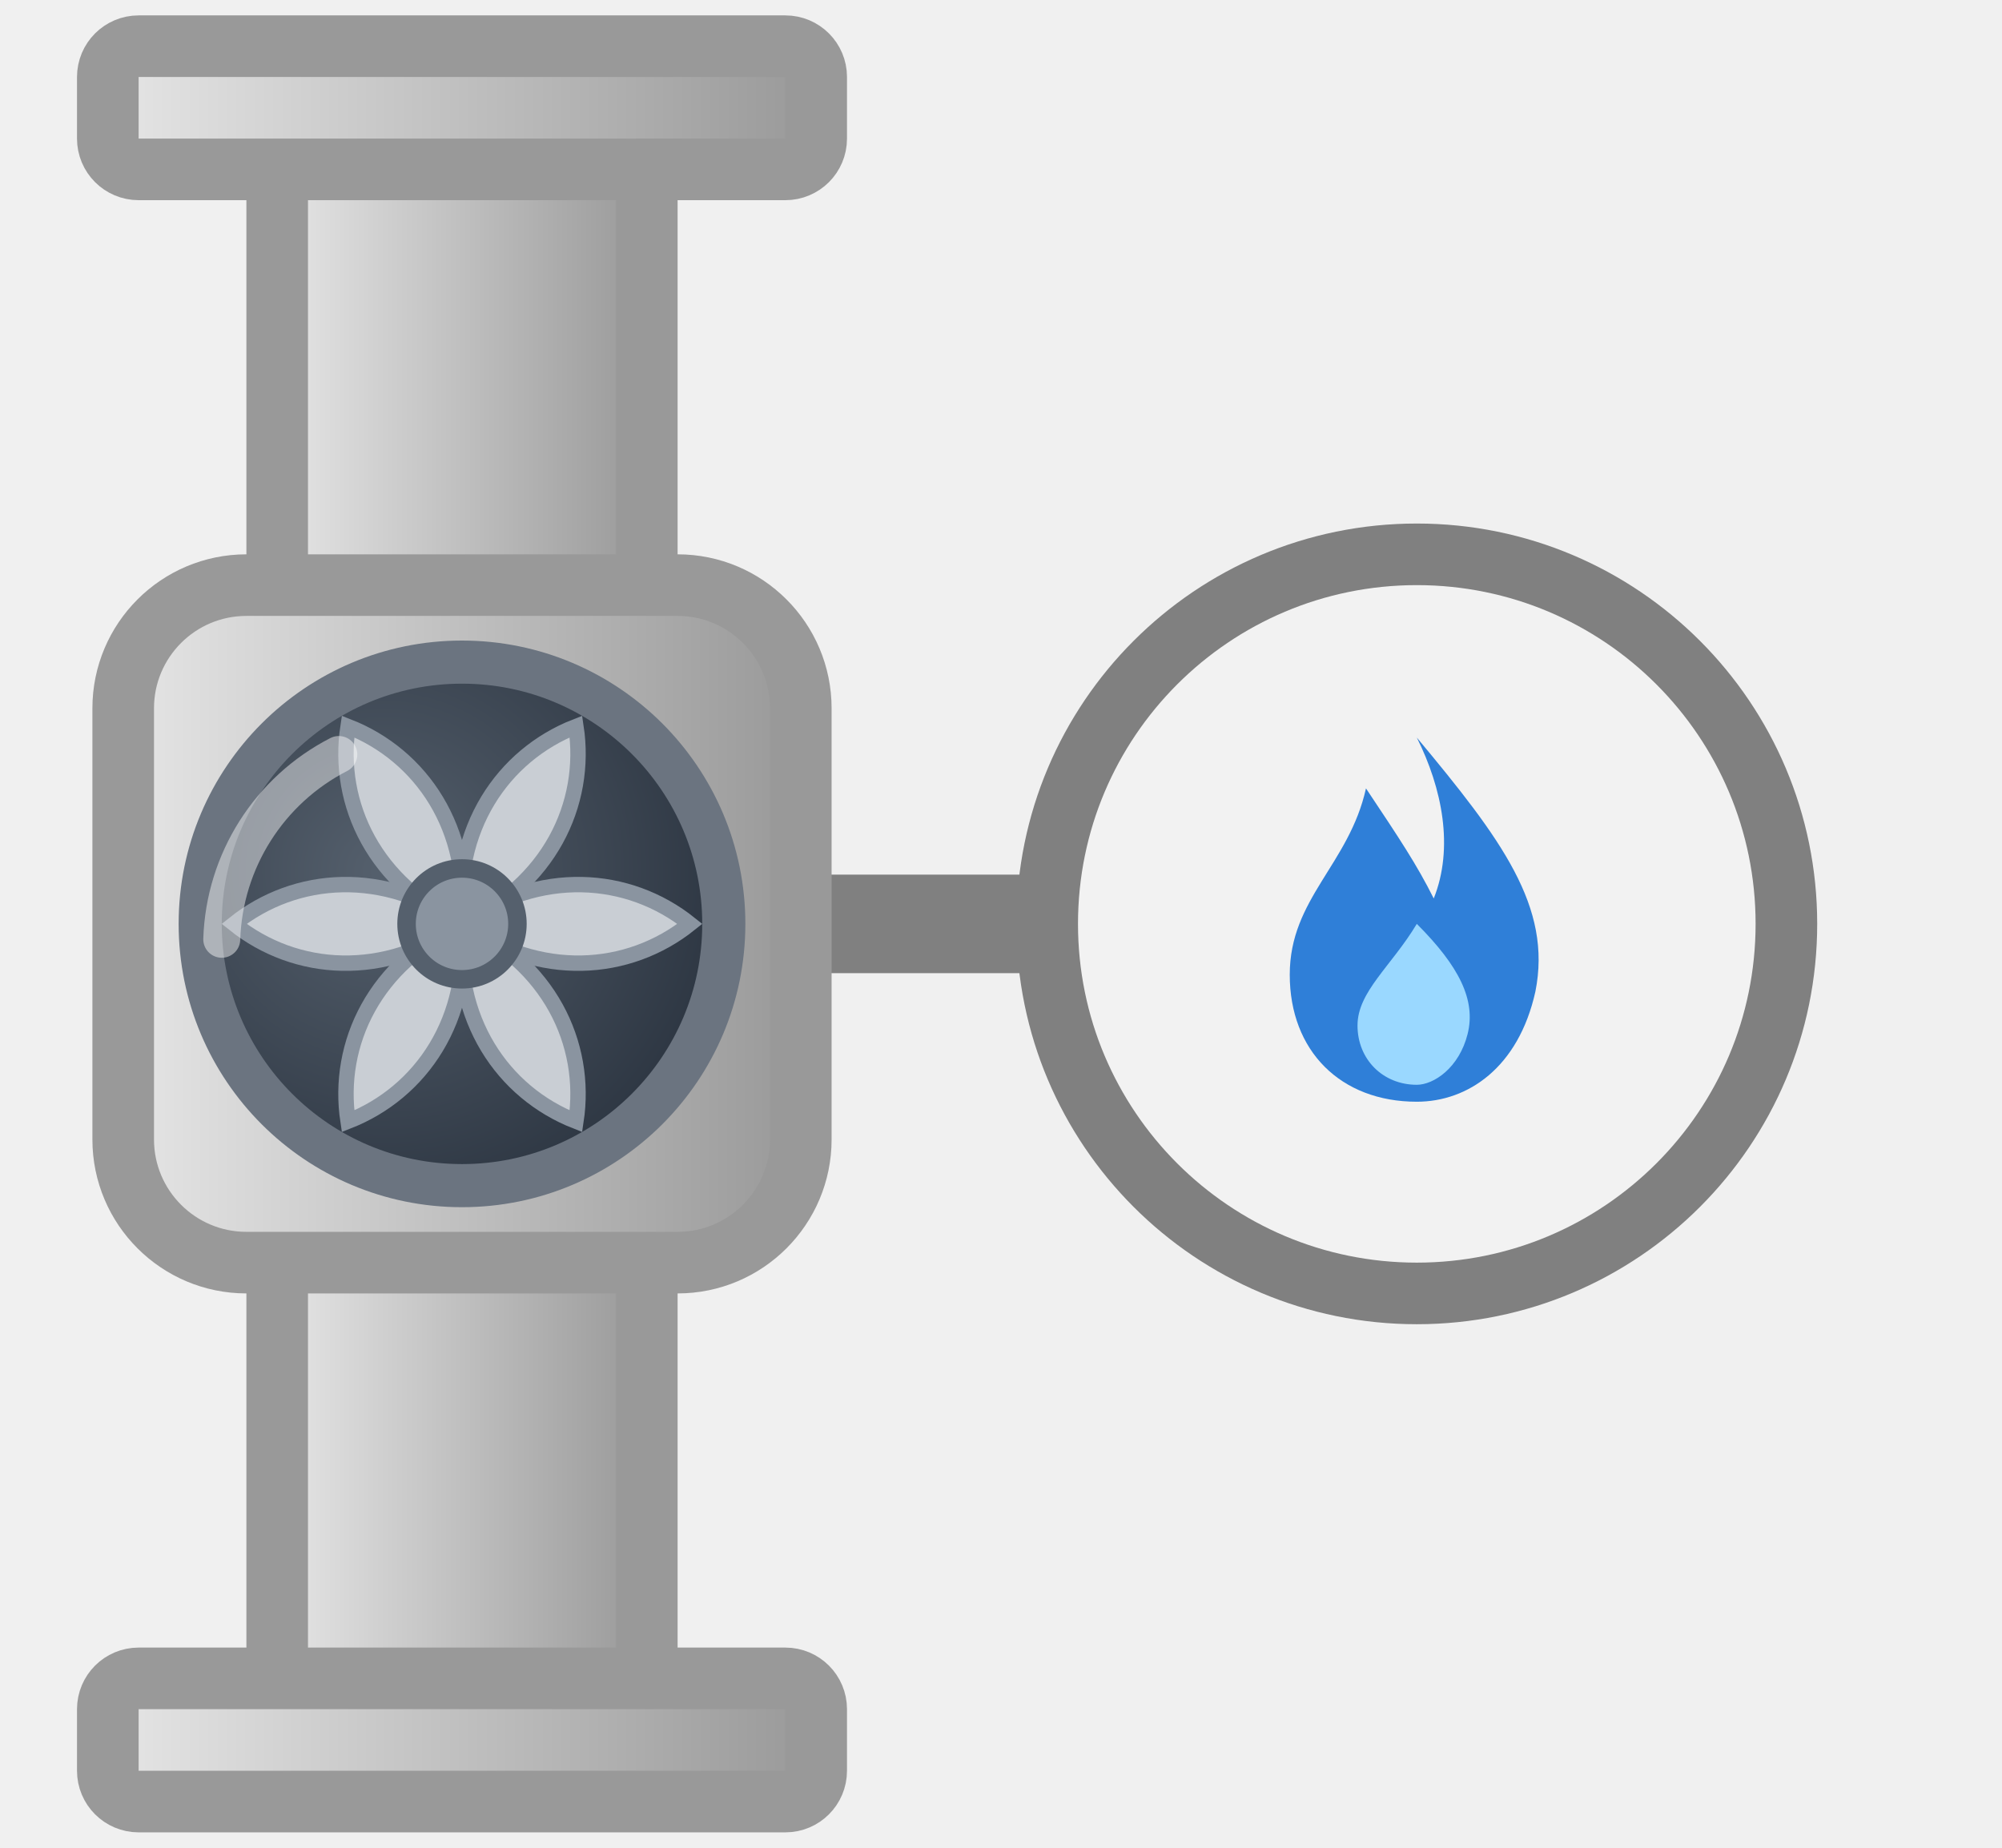
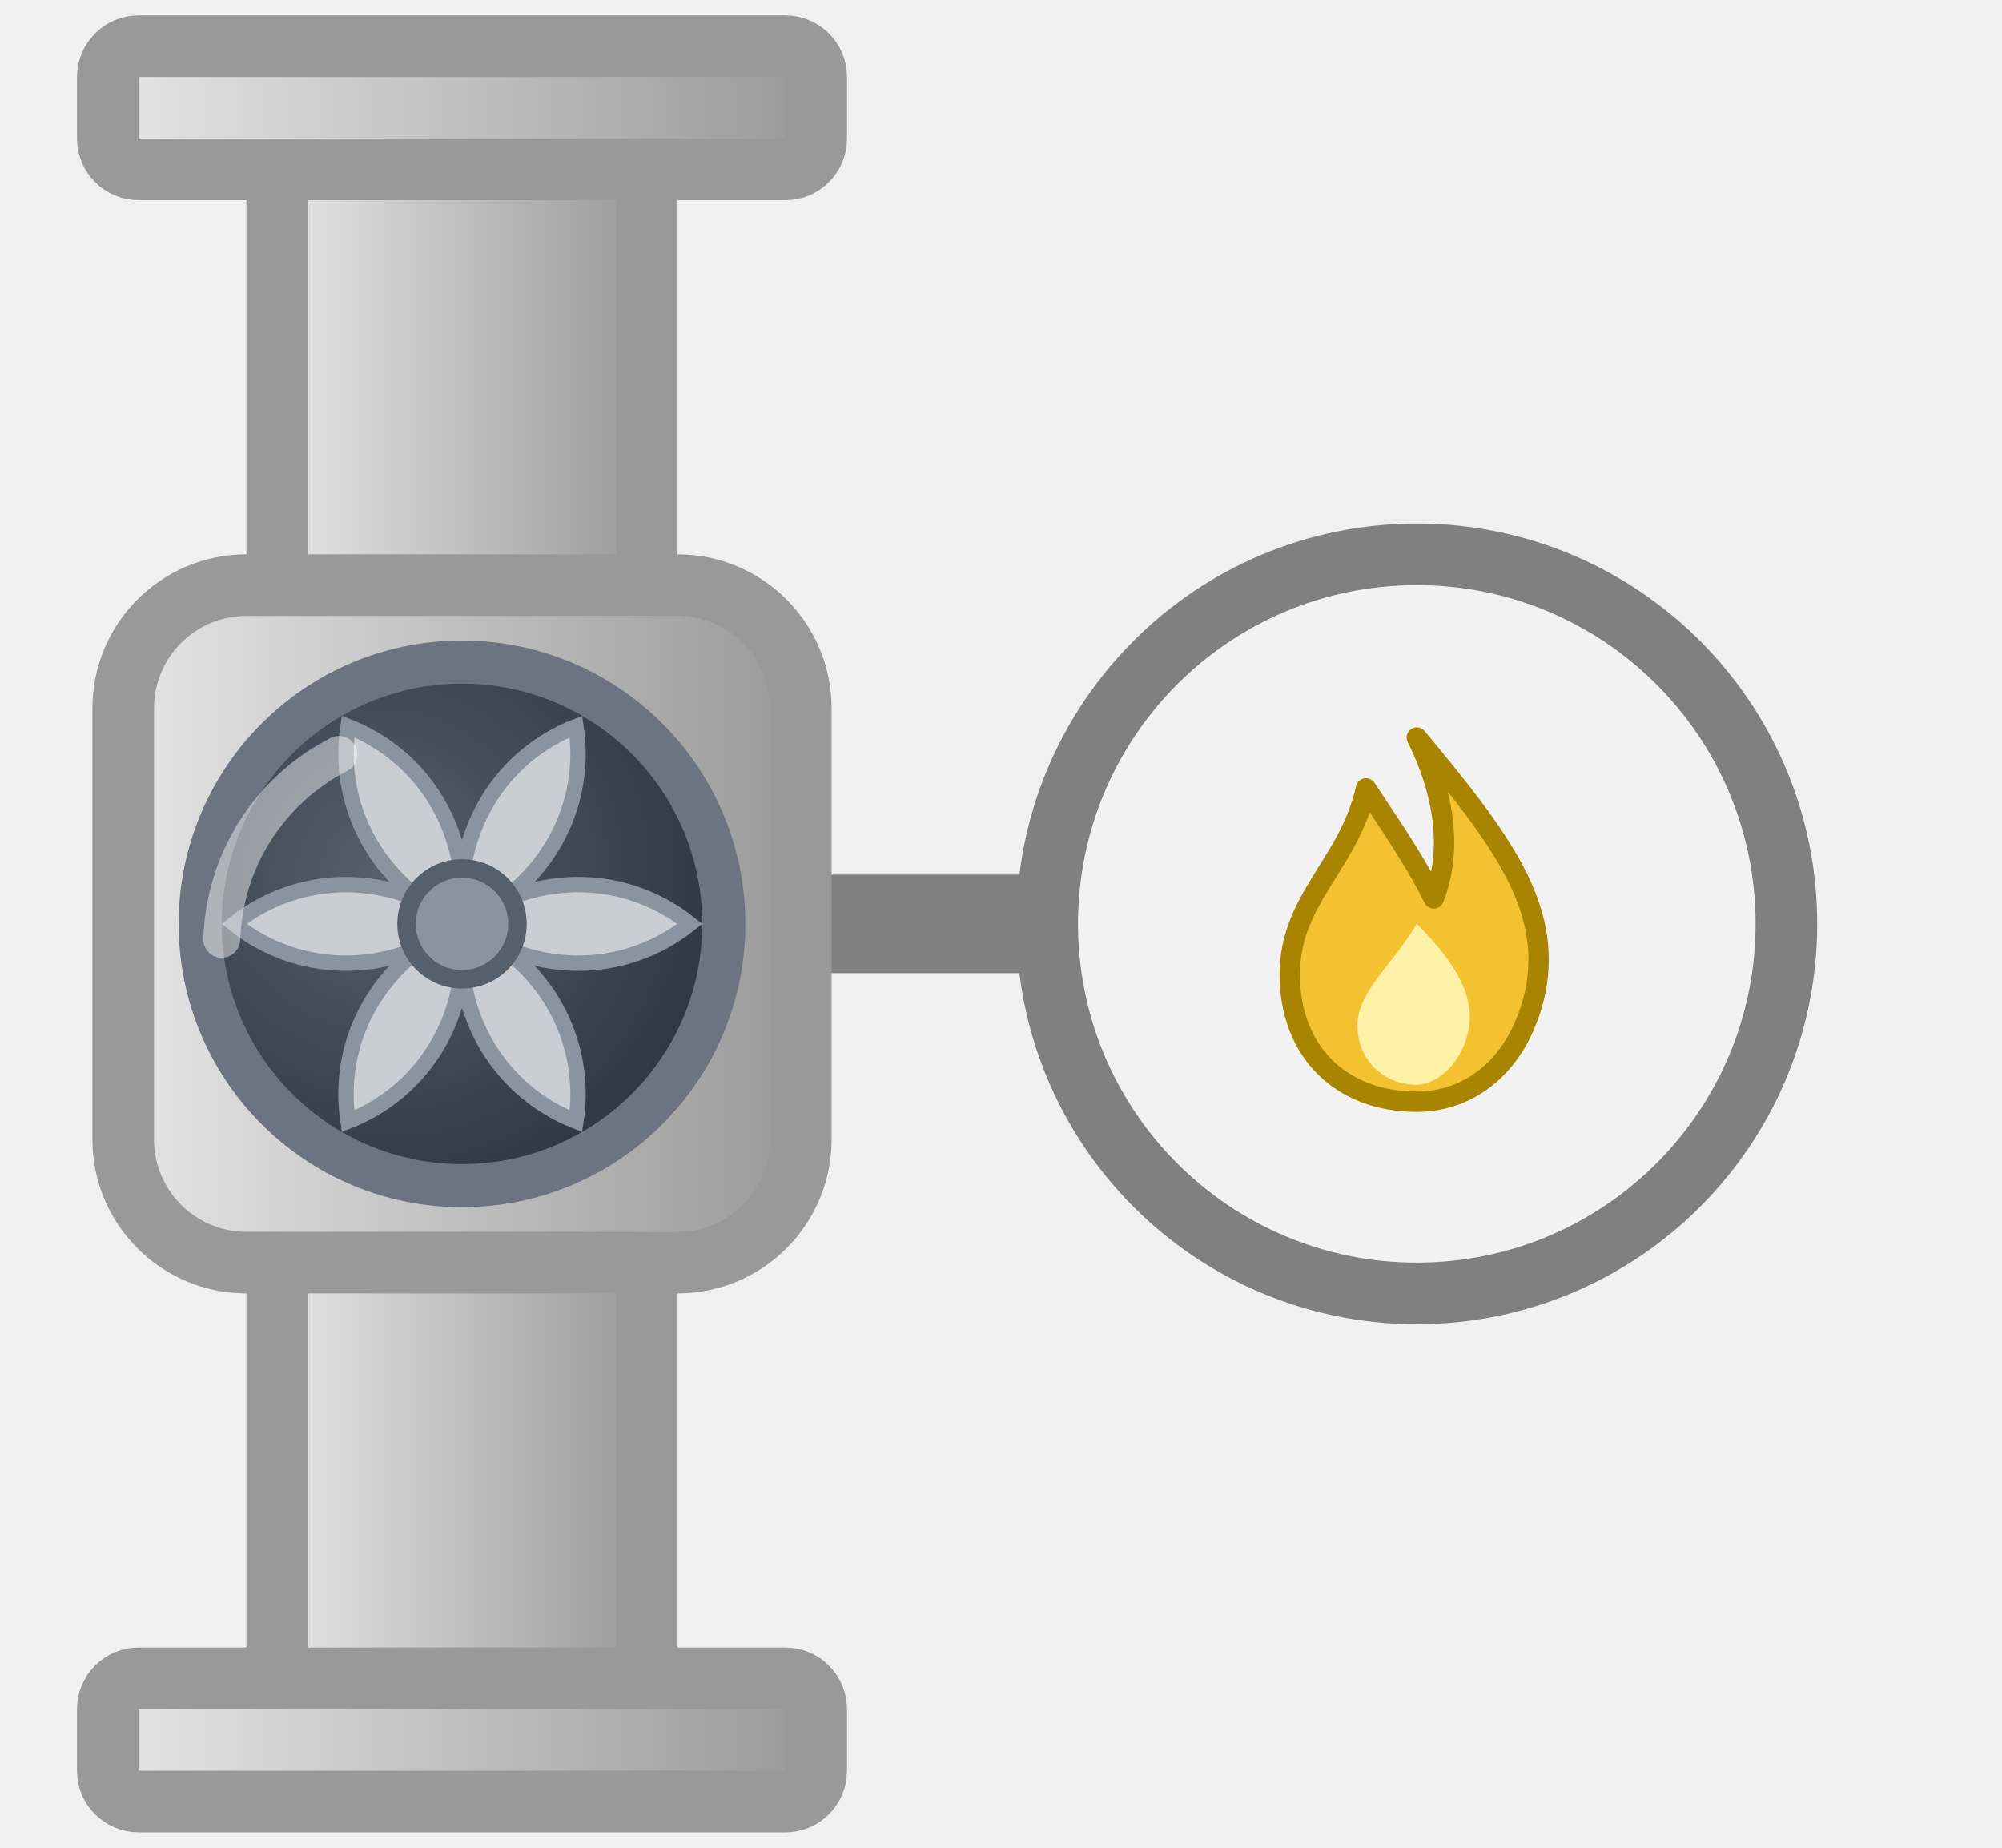
<svg xmlns="http://www.w3.org/2000/svg" width="65" height="60" viewBox="0 0 65 60" role="img">
  <defs>
    <linearGradient id="gV" x1="0" y1="0" x2="0" y2="1">
      <stop offset="0" stop-color="#E6E6E6" />
      <stop offset="0.07" stop-color="#E0E0E0" />
      <stop offset="1" stop-color="#999999" />
    </linearGradient>
    <radialGradient id="gG" cx="0.4" cy="0.35" r="0.7">
      <stop offset="0" stop-color="#55606D" />
      <stop offset="1" stop-color="#2B3440" />
    </radialGradient>
  </defs>
  <g transform="matrix(0 1 1 0 0 0)">
    <rect x="4" y="9" width="52" height="12" fill="url(#gV)" stroke="#999999" stroke-width="2" stroke-linejoin="round" />
    <rect x="1.5" y="3.5" width="4" height="23" rx="1" fill="url(#gV)" stroke="#999999" stroke-width="2" />
    <rect x="54.5" y="3.5" width="4" height="23" rx="1" fill="url(#gV)" stroke="#999999" stroke-width="2" />
    <rect x="29.4" y="21" width="1.2" height="12" fill="#808080" stroke="#808080" stroke-width="2" />
    <rect x="19" y="4" width="22" height="22" rx="4" fill="url(#gV)" stroke="#999999" stroke-width="2" />
    <circle cx="30" cy="15" r="8.5" fill="url(#gG)" stroke="#6B7480" stroke-width="1.4" />
    <g fill="#C9CED4" stroke="#8A94A0" stroke-width="0.5">
      <g>
        <path d="M30,15 C28.2,12.5 28.4,9.6 30,7.6 C31.6,9.6 31.8,12.5 30,15 Z" transform="rotate(0 30 15)" />
        <path d="M30,15 C28.2,12.5 28.4,9.6 30,7.6 C31.6,9.6 31.8,12.5 30,15 Z" transform="rotate(60 30 15)" />
        <path d="M30,15 C28.2,12.5 28.4,9.6 30,7.6 C31.6,9.6 31.8,12.5 30,15 Z" transform="rotate(120 30 15)" />
        <path d="M30,15 C28.2,12.5 28.4,9.6 30,7.6 C31.6,9.6 31.8,12.5 30,15 Z" transform="rotate(180 30 15)" />
        <path d="M30,15 C28.2,12.5 28.4,9.6 30,7.6 C31.6,9.6 31.8,12.5 30,15 Z" transform="rotate(240 30 15)" />
        <path d="M30,15 C28.2,12.5 28.4,9.6 30,7.6 C31.6,9.6 31.8,12.5 30,15 Z" transform="rotate(300 30 15)" />
      </g>
    </g>
    <circle cx="30" cy="15" r="1.8" fill="#8A94A0" stroke="#55606D" stroke-width="0.6" />
    <path d="M24.5,11 a7,7 0 0 1 6,-3.8" fill="none" stroke="#FFFFFF" stroke-opacity="0.45" stroke-width="1.2" stroke-linecap="round" />
  </g>
  <circle cx="46" cy="30" r="12" fill="#F2F2F2" stroke="#808080" stroke-width="2" />
  <g transform="translate(46 30) scale(0.55)">
-     <path d="M0,-11 C5,-5 8,-1 7,4 C6,8.5 3,10.5 0,10.5 C-4.5,10.5 -7.5,7.5 -7.5,3 C-7.5,-1.5 -4,-3.5 -3,-8 C-1,-5 0,-3.5 1,-1.5 C2.2,-4.5 1.5,-8 0,-11 Z" fill="#2F7FD8" />
-     <path d="M0,0 C2.5,2.5 3.5,4.5 3,6.5 C2.5,8.5 1,9.5 0,9.5 C-2,9.5 -3.5,8 -3.5,6 C-3.5,4 -1.5,2.5 0,0 Z" fill="#9AD8FF" />
+     <path d="M0,-11 C5,-5 8,-1 7,4 C6,8.5 3,10.5 0,10.5 C-4.5,10.5 -7.5,7.5 -7.5,3 C-7.5,-1.5 -4,-3.5 -3,-8 C-1,-5 0,-3.5 1,-1.5 C2.2,-4.5 1.5,-8 0,-11 Z" fill="#F2C230" stroke="#A88400" stroke-width="1.2" stroke-linejoin="round" />
+     <path d="M0,0 C2.5,2.5 3.5,4.5 3,6.5 C2.5,8.5 1,9.5 0,9.5 C-2,9.5 -3.5,8 -3.5,6 C-3.5,4 -1.5,2.5 0,0 Z" fill="#FFF1A8" />
  </g>
</svg>
